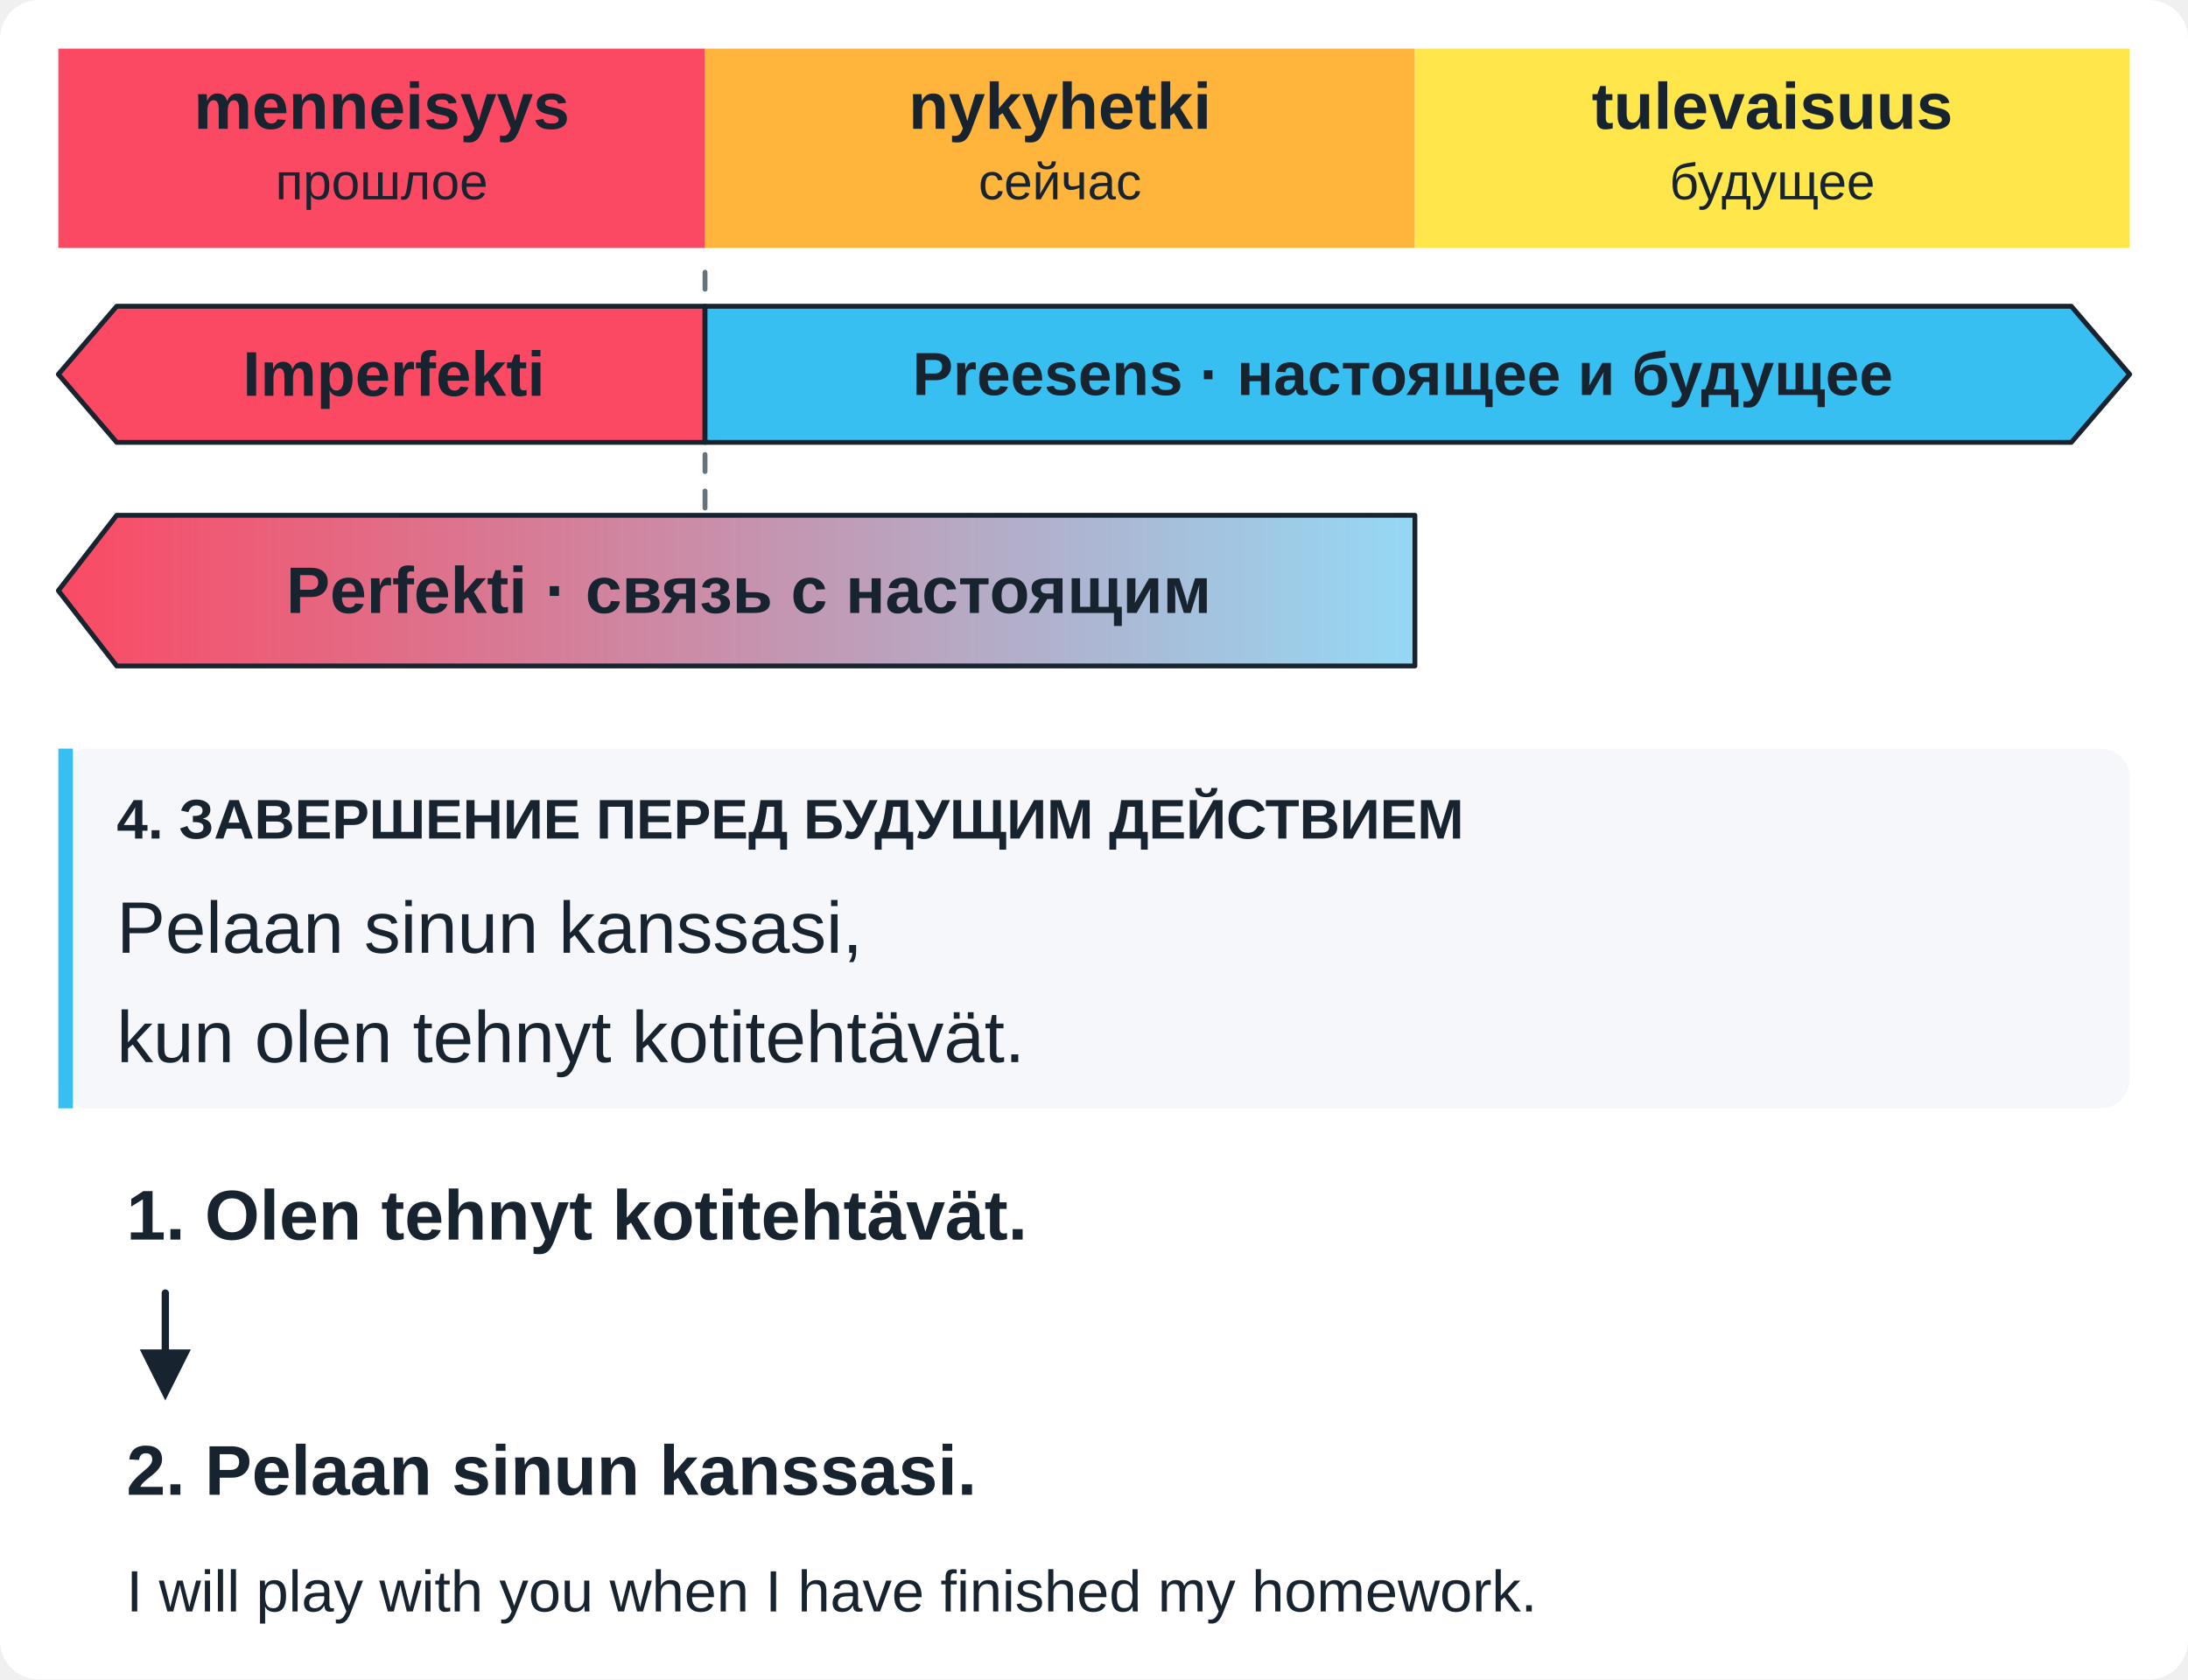
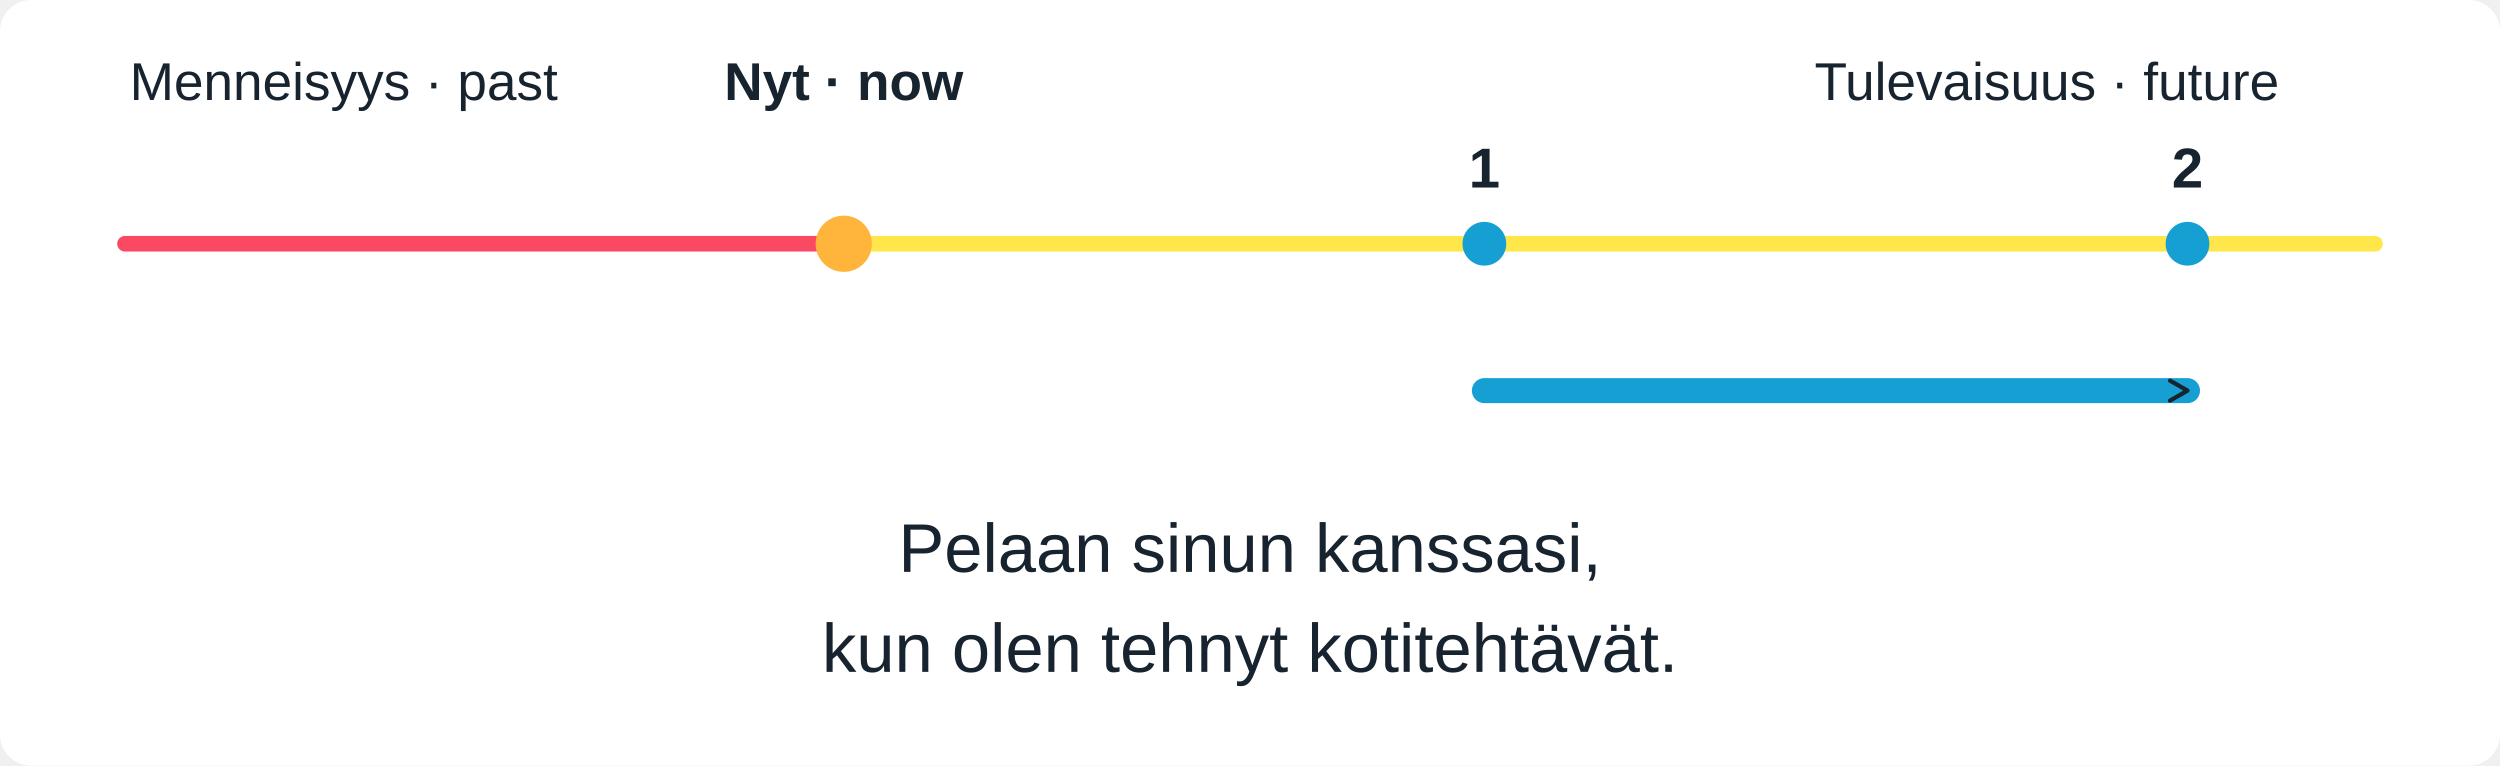
- <svg xmlns="http://www.w3.org/2000/svg" width="900" height="691" viewBox="0 0 900 691" role="img" aria-labelledby="title desc">
+ <svg xmlns="http://www.w3.org/2000/svg" width="800" height="245" viewBox="0 0 800 245" role="img" aria-labelledby="title desc">
  <defs>
-     <linearGradient id="perfect" x1="0%" y1="0%" x2="100%" y2="0%">
+     <marker id="arrow" viewBox="0 0 10 10" refX="8" refY="5" markerWidth="8" markerHeight="8" orient="auto" markerUnits="userSpaceOnUse">
+       <path d="M1 1 L8 5 L1 9" fill="none" stroke="#17232e" stroke-width="1.7" stroke-linecap="round" stroke-linejoin="round" />
+     </marker>
+     <linearGradient id="perfect" gradientUnits="userSpaceOnUse" x1="130" y1="0" x2="680" y2="0">
      <stop offset="0%" stop-color="#fb4963" />
-       <stop offset="100%" stop-color="#94d9f5" />
+       <stop offset="100%" stop-color="#159fd2" />
    </linearGradient>
-     <marker id="arrow" viewBox="0 0 10 10" refX="8" refY="5" markerWidth="7" markerHeight="7" orient="auto-start-reverse">
-       <path d="M 0 0 L 10 5 L 0 10 z" fill="#17232e" />
-     </marker>
  </defs>
-   <rect width="900" height="691" rx="16" fill="#ffffff" />
+   <rect width="800" height="245" rx="10" fill="#fff" />
  <g font-family="Segoe UI, Arial, sans-serif" fill="#17232e">
-     <rect x="24" y="20" width="266" height="82" rx="0" fill="#fb4963" />
-     <rect x="290" y="20" width="292" height="82" rx="0" fill="#ffb43b" />
-     <rect x="582" y="20" width="294" height="82" rx="0" fill="#ffe64a" />
-     <text x="157" y="53" font-size="27" font-weight="700" fill="#17232e" text-anchor="middle">menneisyys</text>
-     <text x="157" y="82" font-size="21" font-weight="400" fill="#17232e" text-anchor="middle">прошлое</text>
-     <text x="436" y="53" font-size="27" font-weight="700" fill="#17232e" text-anchor="middle">nykyhetki</text>
-     <text x="436" y="82" font-size="21" font-weight="400" fill="#17232e" text-anchor="middle">сейчас</text>
-     <text x="729" y="53" font-size="27" font-weight="700" fill="#17232e" text-anchor="middle">tulevaisuus</text>
-     <text x="729" y="82" font-size="21" font-weight="400" fill="#17232e" text-anchor="middle">будущее</text>
-     <line x1="290" y1="112" x2="290" y2="274" stroke="#66737d" stroke-width="2" stroke-linecap="round" stroke-dasharray="7 8" />
-     <polygon points="24,154.0 48,126 290,126 290,182 48,182" fill="#fb4963" stroke="#17232e" stroke-width="2" stroke-linejoin="round" />
-     <text x="162.0" y="162.84" font-size="26" font-weight="700" fill="#17232e" text-anchor="middle">Imperfekti</text>
-     <polygon points="290,126 852,126 876,154.0 852,182 290,182" fill="#36bff0" stroke="#17232e" stroke-width="2" stroke-linejoin="round" />
-     <text x="577.0" y="162.5" font-size="25" font-weight="700" fill="#17232e" text-anchor="middle">Preesens · настоящее и будущее</text>
-     <polygon points="24,243.0 48,212 582,212 582,274 48,274" fill="url(#perfect)" stroke="#17232e" stroke-width="2" stroke-linejoin="round" />
-     <text x="308.0" y="252.18" font-size="27" font-weight="700" fill="#17232e" text-anchor="middle">Perfekti · связь с настоящим</text>
-     <rect x="24" y="308" width="852" height="148" rx="12" fill="#f5f7fa" />
-     <rect x="24" y="308" width="6" height="148" rx="0" fill="#36bff0" />
-     <text x="48" y="345" font-size="23" font-weight="700" fill="#17232e" text-anchor="start">4. ЗАВЕРШЕНИЕ ПЕРЕД БУДУЩИМ ДЕЙСТВИЕМ</text>
-     <text x="48" y="392" font-size="30" font-weight="400" fill="#17232e" text-anchor="start">Pelaan sinun kanssasi,</text>
-     <text x="48" y="437" font-size="30" font-weight="400" fill="#17232e" text-anchor="start">kun olen tehnyt kotitehtävät.</text>
-     <text x="52" y="510" font-size="29" font-weight="700" fill="#17232e" text-anchor="start">1. Olen tehnyt kotitehtävät.</text>
-     <line x1="68" y1="532" x2="68" y2="572" stroke="#17232e" stroke-width="3" stroke-linecap="round" marker-end="url(#arrow)" />
-     <text x="52" y="615" font-size="29" font-weight="700" fill="#17232e" text-anchor="start">2. Pelaan sinun kanssasi.</text>
-     <text x="52" y="663" font-size="24" font-weight="400" fill="#17232e" text-anchor="start">I will play with you when I have finished my homework.</text>
+     <text x="110" y="32" font-size="17" font-weight="400" fill="#17232e" text-anchor="middle">Menneisyys · past</text>
+     <text x="270" y="32" font-size="17" font-weight="700" fill="#17232e" text-anchor="middle">Nyt · now</text>
+     <text x="655" y="32" font-size="17" font-weight="400" fill="#17232e" text-anchor="middle">Tulevaisuus · future</text>
+     <line x1="40" y1="78" x2="270" y2="78" stroke="#fb4963" stroke-width="5" stroke-linecap="round" />
+     <line x1="270" y1="78" x2="760" y2="78" stroke="#ffe64a" stroke-width="5" stroke-linecap="round" />
+     <circle cx="270" cy="78" r="9" fill="#ffb43b" />
+     <circle cx="475" cy="78" r="7" fill="#159fd2" />
+     <text x="475" y="60" font-size="18" font-weight="700" fill="#17232e" text-anchor="middle">1</text>
+     <circle cx="700" cy="78" r="7" fill="#159fd2" />
+     <text x="700" y="60" font-size="18" font-weight="700" fill="#17232e" text-anchor="middle">2</text>
+     <line x1="475" y1="125" x2="700" y2="125" stroke="#159fd2" stroke-width="8" stroke-linecap="round" marker-end="url(#arrow)" />
+     <text x="400" y="183" font-size="22" font-weight="400" fill="#17232e" text-anchor="middle">Pelaan sinun kanssasi,</text>
+     <text x="400" y="215" font-size="22" font-weight="400" fill="#17232e" text-anchor="middle">kun olen tehnyt kotitehtävät.</text>
  </g>
</svg>
